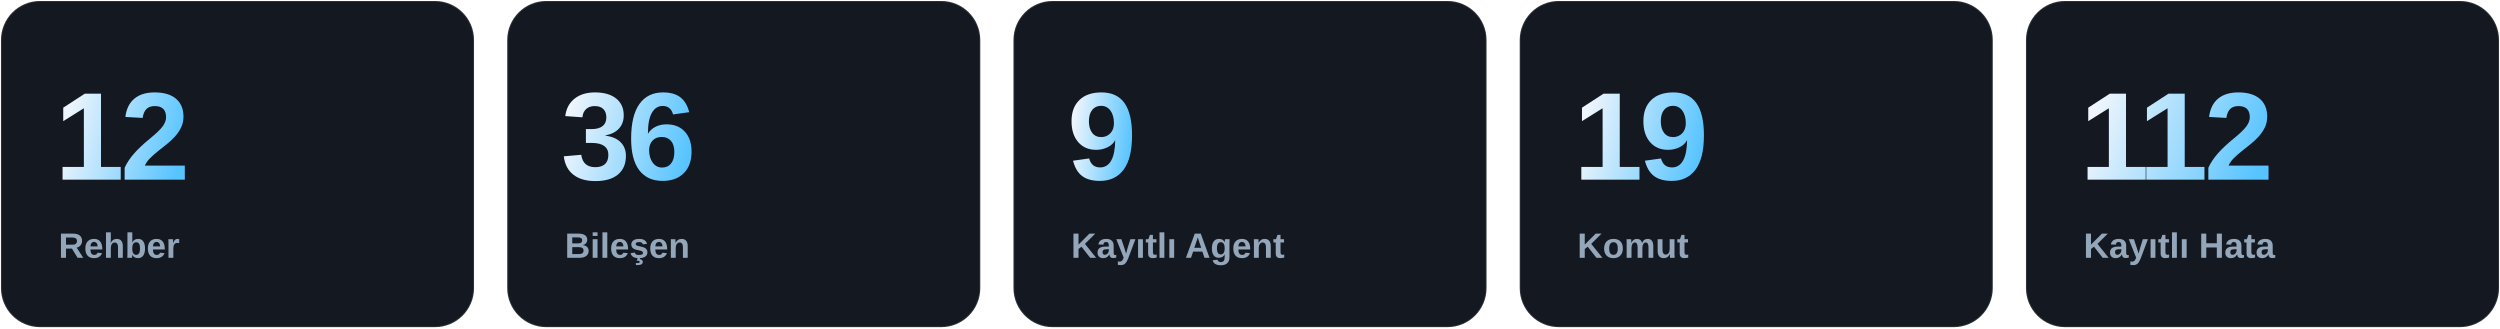
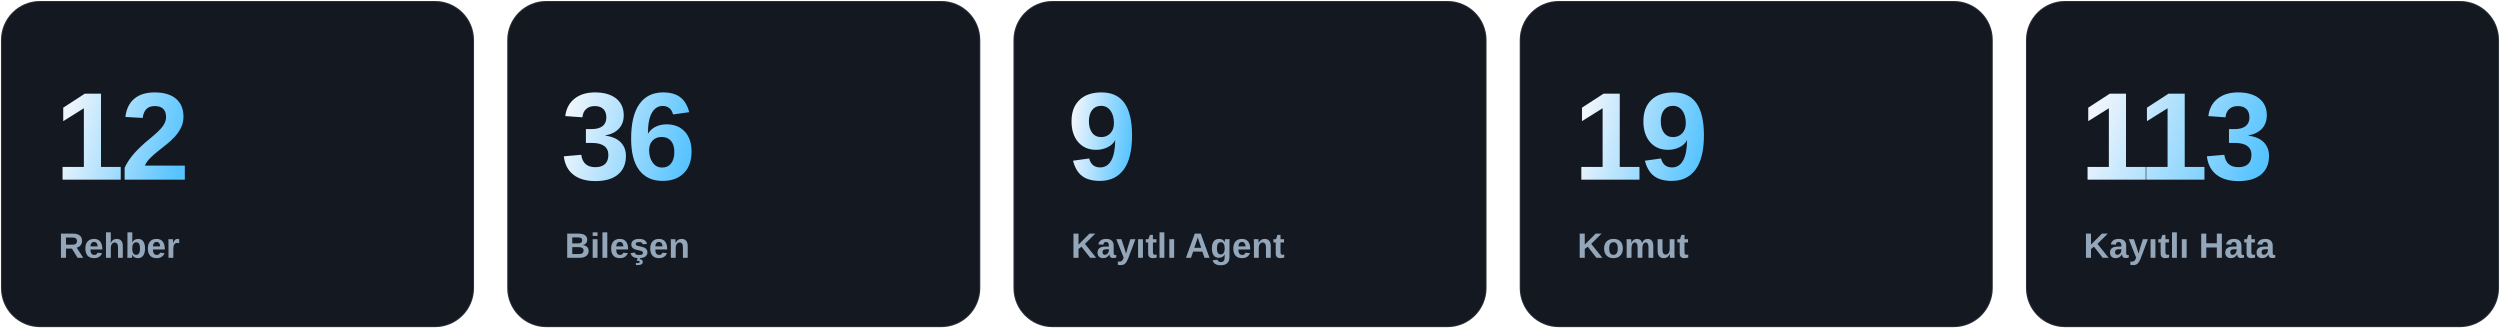
- <svg xmlns="http://www.w3.org/2000/svg" width="1280" height="168" viewBox="0 0 1280 168" role="img" aria-label="12 Rehber, 36 Bileşen, 9 Kayıtlı Agent, 19 Komut, 112 Kayıtlı Hata">
+ <svg xmlns="http://www.w3.org/2000/svg" width="1280" height="168" viewBox="0 0 1280 168" role="img" aria-label="12 Rehber, 36 Bileşen, 9 Kayıtlı Agent, 19 Komut, 113 Kayıtlı Hata">
  <defs>
    <linearGradient id="stat-ink" x1="0.008" y1="0.413" x2="0.992" y2="0.587">
      <stop offset="0%" stop-color="#eef5fc" />
      <stop offset="100%" stop-color="#58c4ff" />
    </linearGradient>
  </defs>
  <g transform="translate(0.0 0)">
    <rect x="0.5" y="0.5" width="242.2" height="167" rx="20" fill="#070d16" />
    <rect x="0.5" y="0.5" width="242.2" height="167" rx="20" fill="rgb(255,255,255)" fill-opacity="0.05" stroke="rgb(255,255,255)" stroke-opacity="0.11" />
    <text x="28" y="92" font-family="-apple-system, BlinkMacSystemFont, 'Segoe UI', 'Helvetica Neue', Arial, sans-serif" font-size="64" font-weight="800" letter-spacing="-2" fill="url(#stat-ink)">12</text>
    <text x="30" y="132" font-family="-apple-system, BlinkMacSystemFont, 'Segoe UI', 'Helvetica Neue', Arial, sans-serif" font-size="18" font-weight="600" fill="#94a7ba">Rehber</text>
  </g>
  <g transform="translate(259.2 0)">
    <rect x="0.5" y="0.5" width="242.2" height="167" rx="20" fill="#070d16" />
    <rect x="0.5" y="0.5" width="242.2" height="167" rx="20" fill="rgb(255,255,255)" fill-opacity="0.05" stroke="rgb(255,255,255)" stroke-opacity="0.11" />
    <text x="28" y="92" font-family="-apple-system, BlinkMacSystemFont, 'Segoe UI', 'Helvetica Neue', Arial, sans-serif" font-size="64" font-weight="800" letter-spacing="-2" fill="url(#stat-ink)">36</text>
    <text x="30" y="132" font-family="-apple-system, BlinkMacSystemFont, 'Segoe UI', 'Helvetica Neue', Arial, sans-serif" font-size="18" font-weight="600" fill="#94a7ba">Bileşen</text>
  </g>
  <g transform="translate(518.4 0)">
    <rect x="0.5" y="0.5" width="242.2" height="167" rx="20" fill="#070d16" />
    <rect x="0.5" y="0.5" width="242.2" height="167" rx="20" fill="rgb(255,255,255)" fill-opacity="0.05" stroke="rgb(255,255,255)" stroke-opacity="0.11" />
    <text x="28" y="92" font-family="-apple-system, BlinkMacSystemFont, 'Segoe UI', 'Helvetica Neue', Arial, sans-serif" font-size="64" font-weight="800" letter-spacing="-2" fill="url(#stat-ink)">9</text>
    <text x="30" y="132" font-family="-apple-system, BlinkMacSystemFont, 'Segoe UI', 'Helvetica Neue', Arial, sans-serif" font-size="18" font-weight="600" fill="#94a7ba">Kayıtlı Agent</text>
  </g>
  <g transform="translate(777.6 0)">
    <rect x="0.5" y="0.5" width="242.2" height="167" rx="20" fill="#070d16" />
    <rect x="0.5" y="0.5" width="242.2" height="167" rx="20" fill="rgb(255,255,255)" fill-opacity="0.05" stroke="rgb(255,255,255)" stroke-opacity="0.11" />
    <text x="28" y="92" font-family="-apple-system, BlinkMacSystemFont, 'Segoe UI', 'Helvetica Neue', Arial, sans-serif" font-size="64" font-weight="800" letter-spacing="-2" fill="url(#stat-ink)">19</text>
    <text x="30" y="132" font-family="-apple-system, BlinkMacSystemFont, 'Segoe UI', 'Helvetica Neue', Arial, sans-serif" font-size="18" font-weight="600" fill="#94a7ba">Komut</text>
  </g>
  <g transform="translate(1036.8 0)">
    <rect x="0.5" y="0.5" width="242.2" height="167" rx="20" fill="#070d16" />
    <rect x="0.5" y="0.5" width="242.2" height="167" rx="20" fill="rgb(255,255,255)" fill-opacity="0.05" stroke="rgb(255,255,255)" stroke-opacity="0.11" />
-     <text x="28" y="92" font-family="-apple-system, BlinkMacSystemFont, 'Segoe UI', 'Helvetica Neue', Arial, sans-serif" font-size="64" font-weight="800" letter-spacing="-2" fill="url(#stat-ink)">112</text>
+     <text x="28" y="92" font-family="-apple-system, BlinkMacSystemFont, 'Segoe UI', 'Helvetica Neue', Arial, sans-serif" font-size="64" font-weight="800" letter-spacing="-2" fill="url(#stat-ink)">113</text>
    <text x="30" y="132" font-family="-apple-system, BlinkMacSystemFont, 'Segoe UI', 'Helvetica Neue', Arial, sans-serif" font-size="18" font-weight="600" fill="#94a7ba">Kayıtlı Hata</text>
  </g>
</svg>
